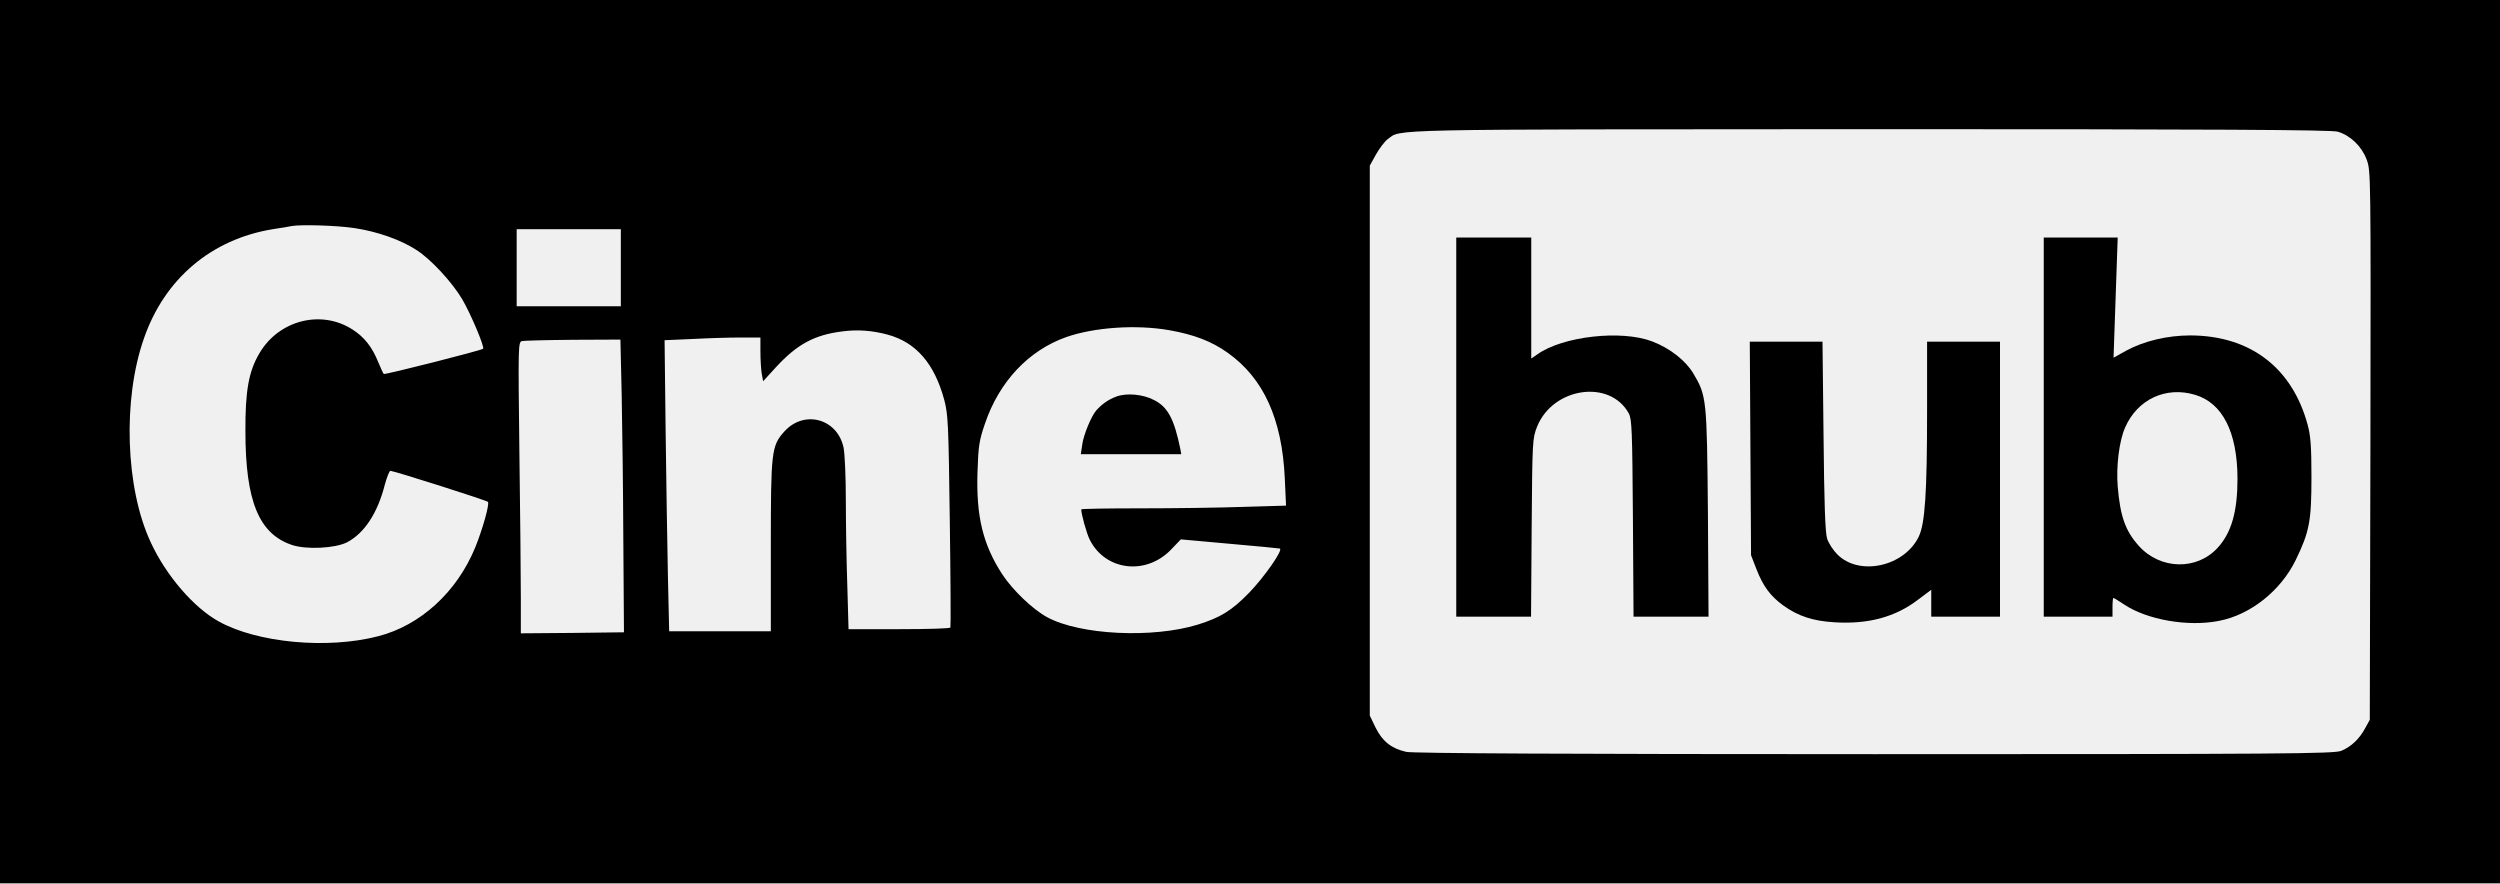
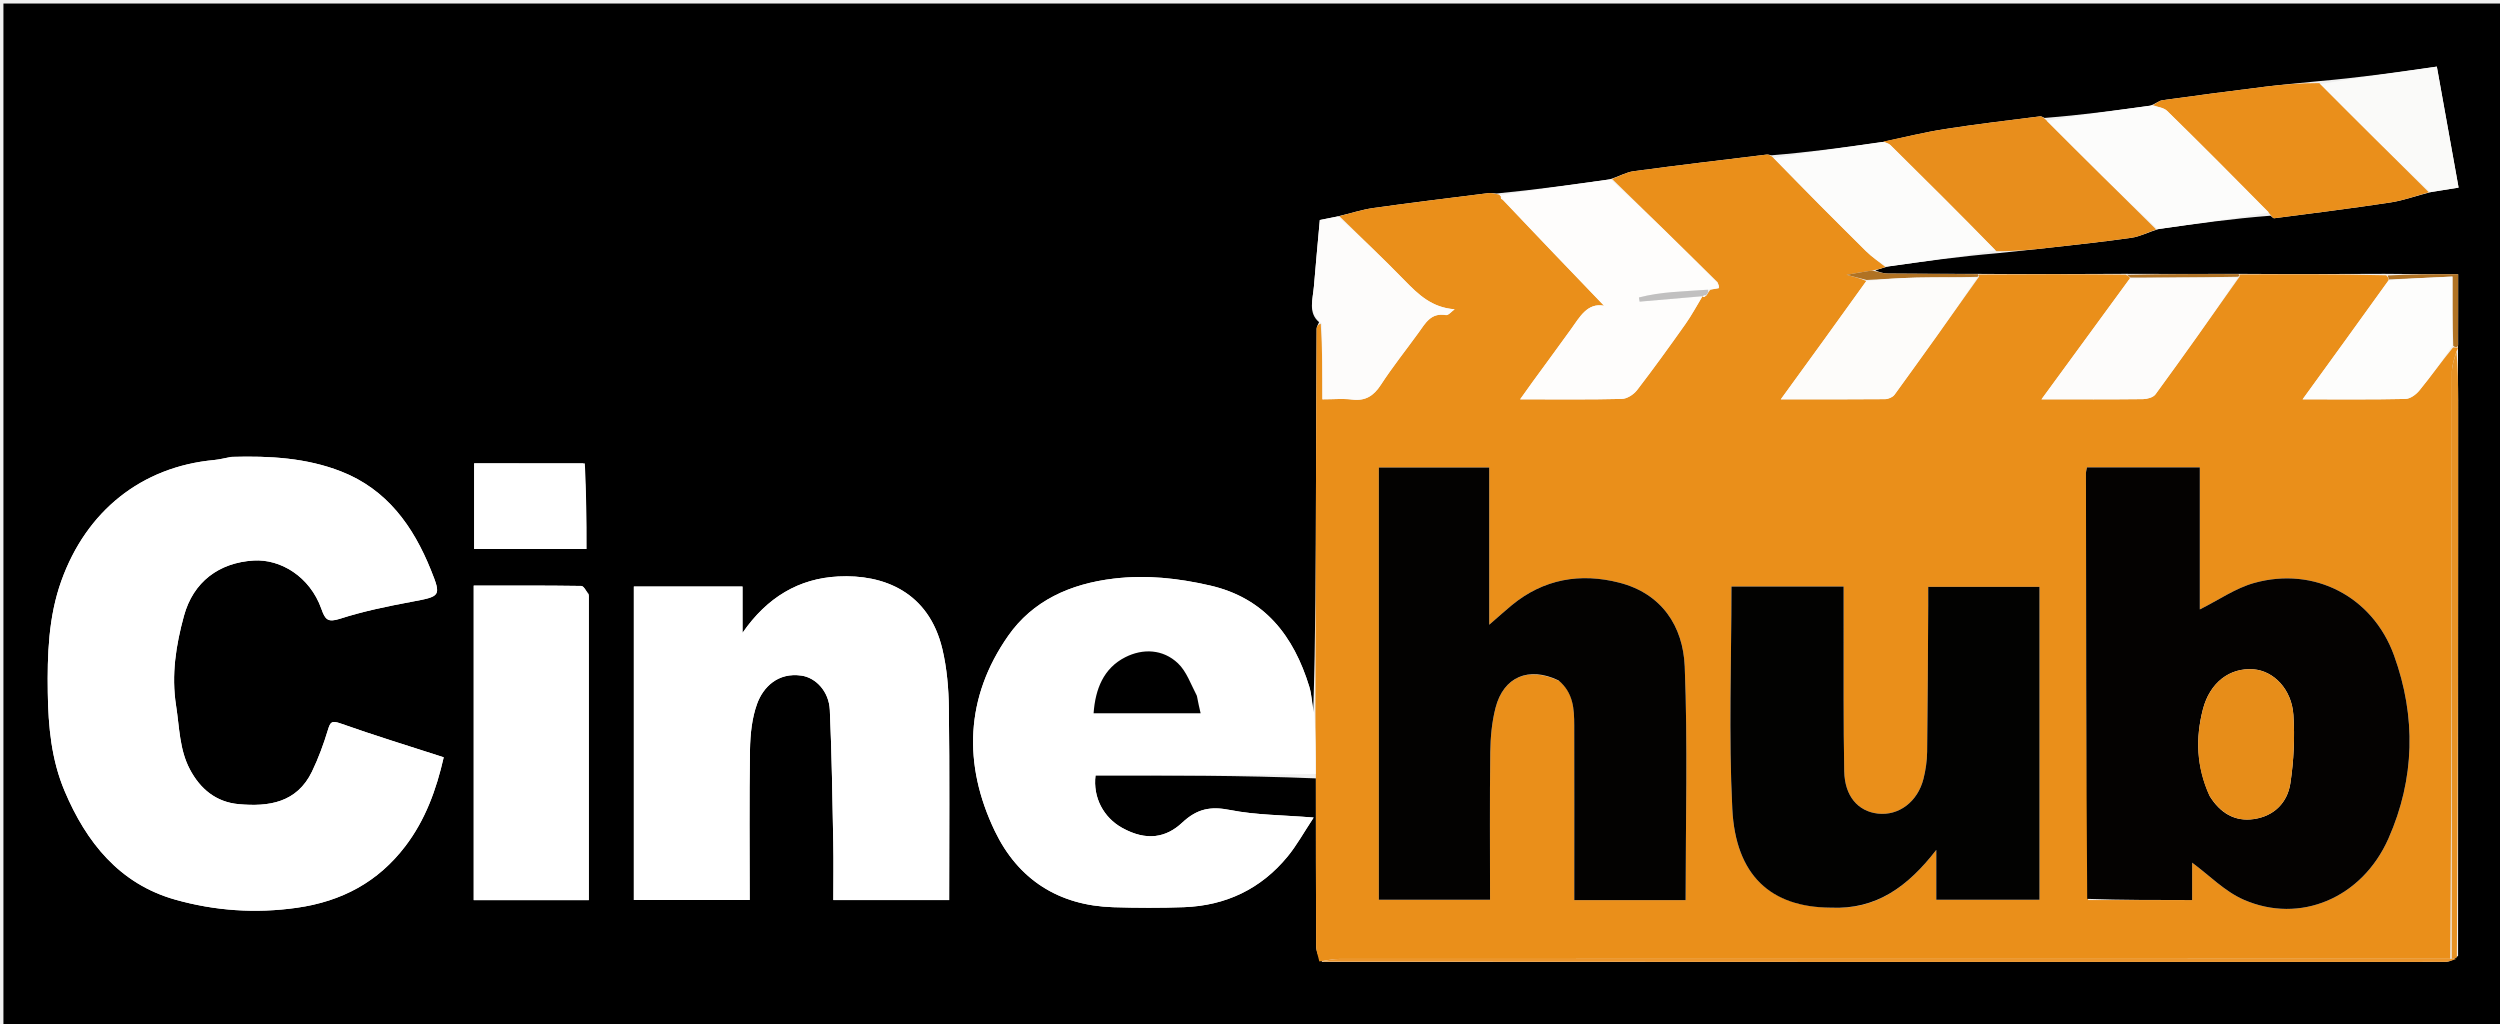
- <svg xmlns="http://www.w3.org/2000/svg" version="1.0" width="1200pt" height="424pt" viewBox="0 0 1200 424" preserveAspectRatio="xMidYMid meet">
-   <g transform="translate(0,424) scale(0.1,-0.1)" fill="#000000" stroke="none">
-     <path d="M0 2120 l0 -2120 6000 0 6000 0 0 2120 0 2120 -6000 0 -6000 0 0 -2120z m11221 1488 c61 -18 115 -70 139 -134 20 -55 20 -60 18 -1372 l-3 -1317 -22 -40 c-27 -51 -68 -90 -115 -109 -33 -14 -271 -16 -2240 -16 -1467 0 -2218 4 -2248 11 -71 16 -114 50 -147 116 l-28 58 0 1320 0 1320 30 54 c17 30 42 63 56 73 67 49 -49 47 2313 48 1648 0 2219 -3 2247 -12z m-9519 -463 c108 -16 222 -56 297 -105 68 -43 171 -154 220 -237 40 -68 108 -229 100 -237 -8 -8 -473 -126 -477 -121 -3 3 -15 29 -27 58 -29 72 -67 120 -124 156 -150 96 -353 44 -446 -115 -51 -86 -68 -180 -67 -374 0 -336 65 -493 224 -546 69 -23 207 -16 264 13 83 44 146 139 181 276 10 37 22 67 27 67 16 0 460 -141 468 -149 9 -9 -26 -133 -61 -219 -88 -214 -263 -374 -466 -426 -243 -63 -579 -32 -765 71 -121 67 -254 222 -327 381 -121 260 -135 685 -32 978 99 286 324 476 619 524 41 6 82 13 90 15 44 8 218 3 302 -10z m1278 -190 l0 -185 -250 0 -250 0 0 185 0 185 250 0 250 0 0 -185z m2633 -300 c118 -21 203 -53 281 -109 171 -122 260 -317 273 -602 l6 -131 -204 -6 c-112 -4 -333 -7 -491 -7 -159 0 -288 -2 -288 -5 0 -23 26 -117 41 -146 75 -149 270 -172 390 -47 l47 49 233 -21 c129 -11 237 -22 242 -23 18 -5 -75 -138 -148 -213 -84 -86 -137 -118 -245 -152 -218 -67 -565 -50 -723 35 -70 38 -166 130 -216 206 -93 143 -126 279 -119 491 4 125 8 152 36 233 68 201 209 351 390 415 135 47 335 61 495 33z m-1353 -21 c137 -37 225 -139 272 -312 19 -71 21 -115 27 -582 4 -278 5 -508 3 -512 -2 -5 -112 -8 -246 -8 l-243 0 -6 212 c-4 116 -7 300 -7 409 0 110 -5 222 -11 251 -30 139 -189 182 -284 77 -62 -69 -65 -95 -65 -551 l0 -408 -244 0 -244 0 -6 263 c-3 144 -8 458 -11 698 l-5 436 137 6 c75 4 178 7 230 7 l93 0 0 -67 c0 -38 3 -85 6 -105 l7 -38 63 69 c101 109 183 153 315 170 75 10 143 5 219 -15z m-1276 -286 c3 -145 7 -461 8 -703 l3 -440 -247 -3 -248 -2 0 173 c0 96 -3 410 -7 699 -6 512 -6 526 13 531 10 2 121 5 245 6 l227 1 6 -262z" />
-     <path d="M6990 2190 l0 -910 179 0 180 0 3 428 c3 417 4 428 26 484 76 189 349 229 440 64 15 -28 17 -80 20 -503 l3 -473 180 0 180 0 -3 498 c-5 550 -6 562 -71 671 -37 61 -112 120 -196 152 -148 57 -430 25 -552 -62 l-29 -20 0 290 0 291 -180 0 -180 0 0 -910z" />
-     <path d="M9810 2190 l0 -910 165 0 165 0 0 45 c0 25 2 45 4 45 3 0 26 -14 51 -31 110 -74 308 -109 457 -79 150 29 295 144 367 291 66 136 76 186 76 399 0 145 -4 199 -18 250 -74 275 -276 429 -563 430 -111 0 -223 -27 -308 -73 l-61 -34 10 289 10 288 -177 0 -178 0 0 -910z m726 155 c132 -39 203 -179 204 -401 0 -158 -28 -259 -94 -332 -100 -111 -276 -107 -379 7 -65 72 -90 142 -102 286 -8 96 7 220 36 284 59 134 195 198 335 156z" />
-     <path d="M8402 2088 l3 -513 26 -67 c32 -82 66 -128 127 -173 73 -53 145 -76 248 -82 162 -10 291 25 400 108 l64 48 0 -64 0 -65 165 0 165 0 0 660 0 660 -175 0 -175 0 0 -332 c0 -396 -10 -541 -40 -604 -70 -144 -286 -191 -391 -85 -20 20 -42 54 -49 76 -9 29 -14 171 -17 493 l-5 452 -175 0 -174 0 3 -512z" />
-     <path d="M5357 2336 c-37 -14 -67 -35 -95 -66 -24 -28 -60 -115 -67 -162 l-7 -48 241 0 241 0 -4 23 c-30 147 -61 204 -127 237 -53 28 -133 35 -182 16z" />
-   </g>
+ <svg xmlns="http://www.w3.org/2000/svg" version="1.1" id="Layer_1" x="0px" y="0px" width="100%" viewBox="0 0 777 318" enable-background="new 0 0 777 318" xml:space="preserve">
+   <path fill="#000000" opacity="1" stroke="none" d=" M583,319   C388.711,319 194.922,319 1.066,319   C1.066,213.068 1.066,107.137 1.066,1.103   C260,1.103 519,1.103 777.978,1.103   C777.978,107.078 777.978,213.039 777.978,319   C713.137,319 648.318,319 583,319  M763.974,297.072   C763.982,239.544 763.996,182.016 763.992,124.489   C763.992,119.338 763.883,114.188 763.941,108.539   C763.913,108.371 763.886,108.202 763.994,107.101   C763.994,99.857 763.994,92.613 763.994,85.213   C756.173,85.213 749.077,85.213 741.052,85.105   C726.061,85.168 711.07,85.232 695.147,85.112   C683.764,85.141 672.38,85.171 660.065,85.104   C645.072,85.177 630.079,85.25 614.157,85.119   C604.992,85.097 595.827,85.117 586.662,85.008   C585.149,84.991 583.643,84.409 582.849,84.022   C583.896,83.684 584.943,83.347 586.784,82.783   C597.911,81.25 609.037,79.718 620.761,78.699   C626.246,78.121 631.735,77.581 637.214,76.955   C645.638,75.994 654.075,75.108 662.464,73.898   C665.09,73.519 667.58,72.201 670.983,71.151   C682.43,69.548 693.876,67.945 705.686,67.04   C706.072,67.317 706.496,67.876 706.841,67.831   C718.901,66.252 730.974,64.748 742.997,62.916   C747.024,62.303 750.921,60.835 755.696,59.664   C758.415,59.226 761.134,58.788 764.126,58.306   C761.845,45.617 759.653,33.423 757.366,20.706   C744.986,22.461 733.041,24.154 720.382,25.25   C714.908,25.811 709.422,26.277 703.963,26.954   C693.32,28.273 682.687,29.678 672.065,31.149   C671.044,31.291 670.123,32.154 668.27,32.871   C657.513,34.321 646.756,35.771 635.454,36.654   C634.996,36.48 634.511,36.107 634.082,36.162   C624.267,37.421 614.432,38.559 604.657,40.084   C598.177,41.094 591.785,42.67 584.511,44.256   C573.451,45.776 562.392,47.297 550.577,48.266   C550.086,48.186 549.58,47.987 549.106,48.044   C535.315,49.727 521.517,51.361 507.749,53.213   C505.446,53.523 503.272,54.797 500.188,55.785   C488.773,57.368 477.359,58.95 465.116,60.141   C464.292,60.094 463.452,59.918 462.647,60.019   C450.719,61.521 438.784,62.968 426.88,64.643   C423.298,65.148 419.809,66.312 415.471,67.329   C413.736,67.677 412,68.025 410.198,68.386   C409.569,75.434 408.929,82.187 408.375,88.948   C408.048,92.939 406.483,97.235 409.967,100.12   C409.702,100.807 409.208,101.492 409.204,102.18   C409.106,118.489 409.053,134.797 409.008,151.106   C408.944,174.74 408.893,198.373 408.131,221.615   C407.751,218.88 407.73,216.035 406.931,213.43   C402.086,197.646 393.063,185.865 376.046,181.97   C366.172,179.71 356.349,178.609 346.101,179.842   C332.61,181.464 320.973,186.7 313.332,197.63   C300.003,216.698 299.236,237.562 309.203,258.31   C316.432,273.357 329.053,281.445 345.998,281.962   C353.319,282.186 360.661,282.222 367.979,281.951   C380.978,281.47 391.883,276.298 400.174,266.21   C403.031,262.733 405.227,258.712 408.284,254.094   C398.612,253.308 390.329,253.336 382.365,251.759   C376.262,250.55 372.096,251.316 367.402,255.706   C362.495,260.294 356.404,261.558 348.745,257.293   C342.964,254.074 339.636,247.827 340.489,240.992   C363.247,240.992 386.041,240.992 408.981,241.92   C408.989,259.271 408.971,276.622 409.052,293.972   C409.059,295.589 409.698,297.203 410.964,298.97   C527.281,298.98 643.599,298.993 759.916,298.958   C761.221,298.958 762.526,298.333 763.974,297.072  M71.777,142   C70.029,142.334 68.294,142.812 66.53,142.978   C43.912,145.097 26.846,158.857 19.07,180.514   C15.049,191.713 14.686,203.438 14.853,215.293   C15.001,225.837 15.976,236.125 20.074,245.833   C26.816,261.8 37.127,274.711 54.461,279.606   C66.745,283.074 79.422,283.976 92.325,282.126   C106.246,280.131 117.5,274.127 125.993,262.972   C132.219,254.793 135.627,245.381 137.905,235.367   C127.145,231.882 116.416,228.601 105.852,224.856   C103.087,223.876 102.668,224.389 101.911,226.877   C100.568,231.293 98.964,235.682 96.955,239.833   C92.267,249.513 83.501,250.795 74.149,249.929   C67.177,249.284 62.245,245.248 59.003,239.097   C55.733,232.893 55.787,226.07 54.73,219.361   C53.203,209.67 54.702,200.473 57.161,191.448   C60.056,180.819 68.072,174.869 78.822,174.208   C87.101,173.698 96.316,179.114 99.902,189.279   C101.054,192.542 101.856,193.536 105.674,192.304   C112.848,189.99 120.309,188.462 127.737,187.065   C136.94,185.335 137.25,185.427 133.923,177.162   C128.44,163.538 120.266,152.079 105.967,146.509   C95.3,142.352 84.059,141.65 71.777,142  M197,232.5   C197,248.259 197,264.018 197,279.718   C209.303,279.718 221.039,279.718 233,279.718   C233,263.967 232.834,248.494 233.098,233.028   C233.18,228.215 233.693,223.155 235.325,218.689   C237.191,213.583 241.76,208.915 249.091,209.977   C253.552,210.623 257.648,214.857 257.911,220.707   C258.526,234.428 258.709,248.169 258.981,261.904   C259.098,267.842 259,273.784 259,279.748   C271.242,279.748 282.978,279.748 295,279.748   C295,259.704 295.155,239.908 294.908,220.117   C294.831,213.96 294.3,207.664 292.877,201.694   C288.66,183.999 274.661,178.439 260.491,179.17   C248.385,179.794 238.453,185.555 230.772,196.702   C230.772,191.016 230.772,186.601 230.772,182.292   C219.344,182.292 208.274,182.292 197,182.292   C197,198.888 197,215.194 197,232.5  M182.999,184.678   C182.222,183.786 181.455,182.129 180.664,182.117   C169.555,181.947 158.442,182.002 147.231,182.002   C147.231,214.862 147.231,247.265 147.231,279.766   C159.2,279.766 170.938,279.766 183,279.766   C183,248.239 183,216.946 182.999,184.678  M181.29,144.004   C169.879,144.004 158.467,144.004 147.365,144.004   C147.365,153.468 147.365,162.211 147.365,170.631   C159.472,170.631 171.212,170.631 182.256,170.631   C182.256,161.523 182.256,152.79 181.29,144.004  z" />
+   <path fill="#EA8F1A" opacity="1" stroke="none" d=" M410.044,298.819   C409.698,297.203 409.059,295.589 409.052,293.972   C408.971,276.622 408.989,259.271 408.972,240.992   C408.921,234.045 408.878,228.026 408.836,222.007   C408.893,198.373 408.944,174.74 409.008,151.106   C409.053,134.797 409.106,118.489 409.204,102.18   C409.208,101.492 409.702,100.807 410.486,100.618   C411.005,108.696 411.005,116.275 411.005,124.11   C414.588,124.11 417.436,123.833 420.208,124.175   C424.374,124.688 426.923,123.057 429.176,119.594   C432.797,114.028 436.961,108.815 440.861,103.429   C442.989,100.49 444.707,97.105 449.382,97.927   C450.158,98.063 451.187,96.759 452.1,96.121   C444.995,95.616 440.772,91.498 436.514,87.125   C429.907,80.339 423.037,73.811 416.278,67.174   C419.809,66.312 423.298,65.148 426.88,64.643   C438.784,62.968 450.719,61.521 462.647,60.019   C463.452,59.918 464.292,60.094 465.745,60.461   C466.374,60.78 466.609,61.214 466.459,61.365   C466.463,61.796 466.699,61.933 467.167,62.228   C477.772,73.408 488.229,84.288 498.538,95.015   C493.343,94.042 490.997,98.513 488.198,102.408   C484.316,107.81 480.359,113.16 476.442,118.538   C475.256,120.166 474.097,121.814 472.457,124.109   C483.782,124.109 493.926,124.232 504.062,123.984   C505.686,123.945 507.746,122.616 508.791,121.257   C513.961,114.537 518.921,107.651 523.821,100.729   C525.77,97.975 527.374,94.977 529.107,92.06   C529.078,92.029 529.022,92.091 529.314,92.28   C529.779,92.314 529.951,92.158 530.37,91.856   C530.831,91.178 531.046,90.647 531.605,90.058   C532.628,89.854 533.308,89.708 534.258,89.577   C534.349,89.072 534.17,88.551 533.843,87.731   C522.809,76.83 511.924,66.228 501.039,55.626   C503.272,54.797 505.446,53.523 507.749,53.213   C521.517,51.361 535.315,49.727 549.106,48.044   C549.58,47.987 550.086,48.186 550.916,48.831   C560.808,58.954 570.333,68.541 579.942,78.043   C581.789,79.87 583.966,81.362 585.99,83.009   C584.943,83.347 583.896,83.684 582.082,84.048   C578.912,84.51 576.51,84.945 573.933,85.412   C576.19,85.996 578.17,86.507 580.045,87.355   C571.299,99.584 562.657,111.478 553.474,124.115   C564.981,124.115 575.421,124.152 585.859,124.054   C586.865,124.045 588.242,123.466 588.809,122.687   C597.6,110.607 606.286,98.452 615.037,86.068   C615.079,85.822 615.087,85.323 615.087,85.323   C630.079,85.25 645.072,85.177 660.683,85.369   C661.585,85.842 661.869,86.05 661.978,86.53   C652.865,99.014 643.928,111.225 634.497,124.113   C645.81,124.113 655.932,124.167 666.052,124.047   C667.371,124.032 669.218,123.518 669.911,122.57   C678.709,110.534 687.341,98.377 696.046,86.012   C696.076,85.775 696.079,85.296 696.079,85.296   C711.07,85.232 726.061,85.168 741.643,85.566   C742.322,86.298 742.41,86.568 742.373,87.132   C733.542,99.435 724.837,111.443 715.654,124.112   C727.017,124.112 737.307,124.217 747.589,123.994   C749.064,123.962 750.879,122.655 751.896,121.413   C755.462,117.06 758.748,112.478 762.427,107.974   C763.095,107.989 763.477,108.011 763.858,108.034   C763.886,108.202 763.913,108.371 763.559,109.001   C762.785,111.513 762.052,113.562 762.049,115.612   C761.987,176.406 761.997,237.2 761.527,297.997   C646.145,297.999 531.23,297.995 416.316,298.034   C414.225,298.035 412.135,298.546 410.044,298.819  M648.979,279.737   C659.574,279.737 670.17,279.737 681.31,279.737   C681.31,275.412 681.31,271.388 681.31,268.114   C686.625,272.028 691.425,277.03 697.29,279.606   C714.834,287.311 734.136,279.124 742.325,260.622   C750.55,242.037 750.957,222.734 744.066,203.715   C737.413,185.354 719.23,176.014 700.647,181.17   C694.798,182.793 689.53,186.508 683.699,189.413   C683.699,174.93 683.699,160.193 683.699,145.264   C671.698,145.264 660.176,145.264 648.648,145.264   C648.488,146.094 648.315,146.571 648.316,147.049   C648.343,191.032 648.384,235.016 648.979,279.737  M484.699,211.698   C489.014,215.332 489.257,220.358 489.27,225.399   C489.312,241.731 489.286,258.063 489.286,274.395   C489.286,276.167 489.286,277.939 489.286,279.758   C501.235,279.758 512.509,279.758 523.892,279.758   C523.892,255.404 524.566,231.269 523.616,207.197   C523.119,194.626 516.464,184.478 503.267,181.092   C491.207,177.997 479.787,179.926 469.887,188.074   C467.771,189.815 465.741,191.661 462.848,194.173   C462.848,177.1 462.848,161.07 462.848,145.307   C451.045,145.307 439.812,145.307 428.547,145.307   C428.547,190.316 428.547,234.912 428.547,279.632   C440.182,279.632 451.553,279.632 463.104,279.632   C463.104,264.102 462.981,248.942 463.178,233.785   C463.237,229.165 463.665,224.426 464.815,219.97   C467.29,210.375 475.138,207.019 484.699,211.698  M569.475,282.101   C583.185,282.747 592.921,275.586 601.799,264.148   C601.799,270.419 601.799,274.985 601.799,279.647   C612.791,279.647 623.337,279.647 633.872,279.647   C633.872,247.026 633.872,214.759 633.872,182.393   C622.286,182.393 610.932,182.393 599.29,182.393   C599.29,184.594 599.3,186.41 599.289,188.225   C599.194,203.381 599.149,218.537 598.949,233.692   C598.911,236.493 598.5,239.351 597.812,242.069   C596.001,249.225 590.104,253.598 583.645,252.865   C577.457,252.162 573.342,247.45 573.191,239.709   C572.901,224.884 573.037,210.052 573.002,195.223   C572.991,190.942 573,186.661 573,182.285   C561.069,182.285 549.67,182.285 538.136,182.285   C538.136,205.526 537.241,228.529 538.401,251.428   C539.446,272.064 550.335,281.995 569.475,282.101  z" />
+   <path fill="#FFFFFF" opacity="1" stroke="none" d=" M72.251,142   C84.059,141.65 95.3,142.352 105.967,146.509   C120.266,152.079 128.44,163.538 133.923,177.162   C137.25,185.427 136.94,185.335 127.737,187.065   C120.309,188.462 112.848,189.99 105.674,192.304   C101.856,193.536 101.054,192.542 99.902,189.279   C96.316,179.114 87.101,173.698 78.822,174.208   C68.072,174.869 60.056,180.819 57.161,191.448   C54.702,200.473 53.203,209.67 54.73,219.361   C55.787,226.07 55.733,232.893 59.003,239.097   C62.245,245.248 67.177,249.284 74.149,249.929   C83.501,250.795 92.267,249.513 96.955,239.833   C98.964,235.682 100.568,231.293 101.911,226.877   C102.668,224.389 103.087,223.876 105.852,224.856   C116.416,228.601 127.145,231.882 137.905,235.367   C135.627,245.381 132.219,254.793 125.993,262.972   C117.5,274.127 106.246,280.131 92.325,282.126   C79.422,283.976 66.745,283.074 54.461,279.606   C37.127,274.711 26.816,261.8 20.074,245.833   C15.976,236.125 15.001,225.837 14.853,215.293   C14.686,203.438 15.049,191.713 19.07,180.514   C26.846,158.857 43.912,145.097 66.53,142.978   C68.294,142.812 70.029,142.334 72.251,142  z" />
+   <path fill="#FFFFFF" opacity="1" stroke="none" d=" M408.484,221.811   C408.878,228.026 408.921,234.045 408.899,240.528   C386.041,240.992 363.247,240.992 340.489,240.992   C339.636,247.827 342.964,254.074 348.745,257.293   C356.404,261.558 362.495,260.294 367.402,255.706   C372.096,251.316 376.262,250.55 382.365,251.759   C390.329,253.336 398.612,253.308 408.284,254.094   C405.227,258.712 403.031,262.733 400.174,266.21   C391.883,276.298 380.978,281.47 367.979,281.951   C360.661,282.222 353.319,282.186 345.998,281.962   C329.053,281.445 316.432,273.357 309.203,258.31   C299.236,237.562 300.003,216.698 313.332,197.63   C320.973,186.7 332.61,181.464 346.101,179.842   C356.349,178.609 366.172,179.71 376.046,181.97   C393.063,185.865 402.086,197.646 406.931,213.43   C407.73,216.035 407.751,218.88 408.484,221.811  M371.975,215.85   C370.065,212.575 368.754,208.668 366.114,206.163   C361.449,201.736 355.212,201.503 349.768,204.25   C342.962,207.684 340.426,214.201 339.893,221.693   C351.203,221.693 362.046,221.693 373.148,221.693   C372.711,219.793 372.355,218.243 371.975,215.85  z" />
+   <path fill="#FFFFFF" opacity="1" stroke="none" d=" M197,232   C197,215.194 197,198.888 197,182.292   C208.274,182.292 219.344,182.292 230.772,182.292   C230.772,186.601 230.772,191.016 230.772,196.702   C238.453,185.555 248.385,179.794 260.491,179.17   C274.661,178.439 288.66,183.999 292.877,201.694   C294.3,207.664 294.831,213.96 294.908,220.117   C295.155,239.908 295,259.704 295,279.748   C282.978,279.748 271.242,279.748 259,279.748   C259,273.784 259.098,267.842 258.981,261.904   C258.709,248.169 258.526,234.428 257.911,220.707   C257.648,214.857 253.552,210.623 249.091,209.977   C241.76,208.915 237.191,213.583 235.325,218.689   C233.693,223.155 233.18,228.215 233.098,233.028   C232.834,248.494 233,263.967 233,279.718   C221.039,279.718 209.303,279.718 197,279.718   C197,264.018 197,248.259 197,232  z" />
+   <path fill="#FFFFFF" opacity="1" stroke="none" d=" M183,185.165   C183,216.946 183,248.239 183,279.766   C170.938,279.766 159.2,279.766 147.231,279.766   C147.231,247.265 147.231,214.862 147.231,182.002   C158.442,182.002 169.555,181.947 180.664,182.117   C181.455,182.129 182.222,183.786 183,185.165  z" />
+   <path fill="#FEFDFC" opacity="1" stroke="none" d=" M533.988,89.562   C533.308,89.708 532.628,89.854 531.141,89.991   C523.31,90.584 516.196,90.657 509.382,92.458   C509.451,92.889 509.521,93.32 509.59,93.751   C516.105,93.198 522.62,92.644 529.135,92.091   C527.374,94.977 525.77,97.975 523.821,100.729   C518.921,107.651 513.961,114.537 508.791,121.257   C507.746,122.616 505.686,123.945 504.062,123.984   C493.926,124.232 483.782,124.109 472.457,124.109   C474.097,121.814 475.256,120.166 476.442,118.538   C480.359,113.16 484.316,107.81 488.198,102.408   C490.997,98.513 493.343,94.042 498.538,95.015   C488.229,84.288 477.772,73.408 467.128,62.093   C466.879,61.472 466.769,61.325 466.609,61.214   C466.609,61.214 466.374,60.78 466.159,60.656   C477.359,58.95 488.773,57.368 500.614,55.706   C511.924,66.228 522.809,76.83 533.844,87.986   C533.992,88.881 533.99,89.222 533.988,89.562  z" />
+   <path fill="#E88E1C" opacity="1" stroke="none" d=" M585.354,43.992   C591.785,42.67 598.177,41.094 604.657,40.084   C614.432,38.559 624.267,37.421 634.082,36.162   C634.511,36.107 634.996,36.48 635.855,37.237   C647.548,48.984 658.84,60.148 670.132,71.313   C667.58,72.201 665.09,73.519 662.464,73.898   C654.075,75.108 645.638,75.994 637.214,76.955   C631.735,77.581 626.246,78.121 620.475,78.078   C609.315,66.664 598.45,55.864 587.545,45.104   C586.99,44.556 586.092,44.355 585.354,43.992  z" />
+   <path fill="#EA8F1B" opacity="1" stroke="none" d=" M669.156,32.682   C670.123,32.154 671.044,31.291 672.065,31.149   C682.687,29.678 693.32,28.273 703.963,26.954   C709.422,26.277 714.908,25.811 720.828,25.826   C732.475,37.52 743.676,48.639 754.878,59.758   C750.921,60.835 747.024,62.303 742.997,62.916   C730.974,64.748 718.901,66.252 706.841,67.831   C706.496,67.876 706.072,67.317 705.365,66.404   C694.564,55.317 684.121,44.828 673.545,34.475   C672.499,33.451 670.638,33.26 669.156,32.682  z" />
+   <path fill="#FCFCFB" opacity="1" stroke="none" d=" M584.932,44.124   C586.092,44.355 586.99,44.556 587.545,45.104   C598.45,55.864 609.315,66.664 620.176,77.821   C609.037,79.718 597.911,81.25 586.387,82.896   C583.966,81.362 581.789,79.87 579.942,78.043   C570.333,68.541 560.808,58.954 551.293,49.107   C562.392,47.297 573.451,45.776 584.932,44.124  z" />
+   <path fill="#FCFCFB" opacity="1" stroke="none" d=" M668.713,32.777   C670.638,33.26 672.499,33.451 673.545,34.475   C684.121,44.828 694.564,55.317 705.184,66.055   C693.876,67.945 682.43,69.548 670.558,71.232   C658.84,60.148 647.548,48.984 636.127,37.52   C646.756,35.771 657.513,34.321 668.713,32.777  z" />
+   <path fill="#FDFCFB" opacity="1" stroke="none" d=" M415.874,67.251   C423.037,73.811 429.907,80.339 436.514,87.125   C440.772,91.498 444.995,95.616 452.1,96.121   C451.187,96.759 450.158,98.063 449.382,97.927   C444.707,97.105 442.989,100.49 440.861,103.429   C436.961,108.815 432.797,114.028 429.176,119.594   C426.923,123.057 424.374,124.688 420.208,124.175   C417.436,123.833 414.588,124.11 411.005,124.11   C411.005,116.275 411.005,108.696 410.89,100.69   C406.483,97.235 408.048,92.939 408.375,88.948   C408.929,82.187 409.569,75.434 410.198,68.386   C412,68.025 413.736,67.677 415.874,67.251  z" />
+   <path fill="#FFFFFF" opacity="1" stroke="none" d=" M181.773,144.03   C182.256,152.79 182.256,161.523 182.256,170.631   C171.212,170.631 159.472,170.631 147.365,170.631   C147.365,162.211 147.365,153.468 147.365,144.004   C158.467,144.004 169.879,144.004 181.773,144.03  z" />
+   <path fill="#FAFAF9" opacity="1" stroke="none" d=" M755.287,59.711   C743.676,48.639 732.475,37.52 721.185,26.124   C733.041,24.154 744.986,22.461 757.366,20.706   C759.653,33.423 761.845,45.617 764.126,58.306   C761.134,58.788 758.415,59.226 755.287,59.711  z" />
+   <path fill="#E79225" opacity="1" stroke="none" d=" M761.995,297.994   C761.997,237.2 761.987,176.406 762.049,115.612   C762.052,113.562 762.785,111.513 763.5,109.251   C763.883,114.188 763.992,119.338 763.992,124.489   C763.996,182.016 763.982,239.544 763.596,297.535   C762.811,297.997 762.403,297.995 761.995,297.994  z" />
+   <path fill="#EC952B" opacity="1" stroke="none" d=" M761.527,297.997   C762.403,297.995 762.811,297.997 763.525,297.999   C762.526,298.333 761.221,298.958 759.916,298.958   C643.599,298.993 527.281,298.98 410.504,298.894   C412.135,298.546 414.225,298.035 416.316,298.034   C531.23,297.995 646.145,297.999 761.527,297.997  z" />
+   <path fill="#B07223" opacity="1" stroke="none" d=" M763.926,107.567   C763.477,108.011 763.095,107.989 762.469,107.51   C762.224,100.19 762.224,93.326 762.224,85.961   C754.968,86.284 748.733,86.561 742.499,86.838   C742.41,86.568 742.322,86.298 742.107,85.62   C749.077,85.213 756.173,85.213 763.994,85.213   C763.994,92.613 763.994,99.857 763.926,107.567  z" />
+   <path fill="#B07223" opacity="1" stroke="none" d=" M614.622,85.221   C615.087,85.323 615.079,85.822 614.566,86.041   C607.967,86.257 601.879,86.152 595.795,86.28   C590.577,86.389 585.364,86.763 580.149,87.019   C578.17,86.507 576.19,85.996 573.933,85.412   C576.51,84.945 578.912,84.51 581.724,84.081   C583.643,84.409 585.149,84.991 586.662,85.008   C595.827,85.117 604.992,85.097 614.622,85.221  z" />
+   <path fill="#B07223" opacity="1" stroke="none" d=" M695.613,85.204   C696.079,85.296 696.076,85.775 695.573,86.01   C684.097,86.25 673.125,86.254 662.154,86.258   C661.869,86.05 661.585,85.842 661.149,85.417   C672.38,85.171 683.764,85.141 695.613,85.204  z" />
+   <path fill="#040201" opacity="1" stroke="none" d=" M648.701,279.369   C648.384,235.016 648.343,191.032 648.316,147.049   C648.315,146.571 648.488,146.094 648.648,145.264   C660.176,145.264 671.698,145.264 683.699,145.264   C683.699,160.193 683.699,174.93 683.699,189.413   C689.53,186.508 694.798,182.793 700.647,181.17   C719.23,176.014 737.413,185.354 744.066,203.715   C750.957,222.734 750.55,242.037 742.325,260.622   C734.136,279.124 714.834,287.311 697.29,279.606   C691.425,277.03 686.625,272.028 681.31,268.114   C681.31,271.388 681.31,275.412 681.31,279.737   C670.17,279.737 659.574,279.737 648.701,279.369  M686.824,247.495   C689.995,252.604 694.508,255.463 700.575,254.551   C706.854,253.608 710.962,249.389 711.857,243.391   C712.897,236.428 713.257,229.231 712.787,222.21   C712.251,214.19 706.643,208.506 700.387,208.025   C692.985,207.456 686.793,212.154 684.648,220.522   C682.364,229.431 682.61,238.295 686.824,247.495  z" />
+   <path fill="#030201" opacity="1" stroke="none" d=" M484.394,211.471   C475.138,207.019 467.29,210.375 464.815,219.97   C463.665,224.426 463.237,229.165 463.178,233.785   C462.981,248.942 463.104,264.102 463.104,279.632   C451.553,279.632 440.182,279.632 428.547,279.632   C428.547,234.912 428.547,190.316 428.547,145.307   C439.812,145.307 451.045,145.307 462.848,145.307   C462.848,161.07 462.848,177.1 462.848,194.173   C465.741,191.661 467.771,189.815 469.887,188.074   C479.787,179.926 491.207,177.997 503.267,181.092   C516.464,184.478 523.119,194.626 523.616,207.197   C524.566,231.269 523.892,255.404 523.892,279.758   C512.509,279.758 501.235,279.758 489.286,279.758   C489.286,277.939 489.286,276.167 489.286,274.395   C489.286,258.063 489.312,241.731 489.27,225.399   C489.257,220.358 489.014,215.332 484.394,211.471  z" />
+   <path fill="#020201" opacity="1" stroke="none" d=" M569.004,282.101   C550.335,281.995 539.446,272.064 538.401,251.428   C537.241,228.529 538.136,205.526 538.136,182.285   C549.67,182.285 561.069,182.285 573,182.285   C573,186.661 572.991,190.942 573.002,195.223   C573.037,210.052 572.901,224.884 573.191,239.709   C573.342,247.45 577.457,252.162 583.645,252.865   C590.104,253.598 596.001,249.225 597.812,242.069   C598.5,239.351 598.911,236.493 598.949,233.692   C599.149,218.537 599.194,203.381 599.289,188.225   C599.3,186.41 599.29,184.594 599.29,182.393   C610.932,182.393 622.286,182.393 633.872,182.393   C633.872,214.759 633.872,247.026 633.872,279.647   C623.337,279.647 612.791,279.647 601.799,279.647   C601.799,274.985 601.799,270.419 601.799,264.148   C592.921,275.586 583.185,282.747 569.004,282.101  z" />
+   <path fill="#FDFCFA" opacity="1" stroke="none" d=" M580.045,87.355   C585.364,86.763 590.577,86.389 595.795,86.28   C601.879,86.152 607.967,86.257 614.525,86.287   C606.286,98.452 597.6,110.607 588.809,122.687   C588.242,123.466 586.865,124.045 585.859,124.054   C575.421,124.152 564.981,124.115 553.474,124.115   C562.657,111.478 571.299,99.584 580.045,87.355  z" />
+   <path fill="#FDFCFB" opacity="1" stroke="none" d=" M661.978,86.53   C673.125,86.254 684.097,86.25 695.542,86.248   C687.341,98.377 678.709,110.534 669.911,122.57   C669.218,123.518 667.371,124.032 666.052,124.047   C655.932,124.167 645.81,124.113 634.497,124.113   C643.928,111.225 652.865,99.014 661.978,86.53  z" />
+   <path fill="#FDFDFC" opacity="1" stroke="none" d=" M742.373,87.132   C748.733,86.561 754.968,86.284 762.224,85.961   C762.224,93.326 762.224,100.19 762.182,107.518   C758.748,112.478 755.462,117.06 751.896,121.413   C750.879,122.655 749.064,123.962 747.589,123.994   C737.307,124.217 727.017,124.112 715.654,124.112   C724.837,111.443 733.542,99.435 742.373,87.132  z" />
+   <path fill="#C1C0C0" opacity="1" stroke="none" d=" M529.107,92.06   C522.62,92.644 516.105,93.198 509.59,93.751   C509.521,93.32 509.451,92.889 509.382,92.458   C516.196,90.657 523.31,90.584 530.797,90.049   C531.046,90.647 530.831,91.178 530.235,91.699   C529.576,91.823 529.299,91.957 529.022,92.091   C529.022,92.091 529.078,92.029 529.107,92.06  z" />
+   <path fill="#FDFCFB" opacity="1" stroke="none" d=" M534.258,89.577   C533.99,89.222 533.992,88.881 533.993,88.285   C534.17,88.551 534.349,89.072 534.258,89.577  z" />
+   <path fill="#FEFDFC" opacity="1" stroke="none" d=" M529.314,92.28   C529.299,91.957 529.576,91.823 529.988,91.846   C529.951,92.158 529.779,92.314 529.314,92.28  z" />
+   <path fill="#FDFCFB" opacity="1" stroke="none" d=" M466.459,61.365   C466.769,61.325 466.879,61.472 466.979,61.793   C466.699,61.933 466.463,61.796 466.459,61.365  z" />
+   <path fill="#000000" opacity="1" stroke="none" d=" M371.987,216.272   C372.355,218.243 372.711,219.793 373.148,221.693   C362.046,221.693 351.203,221.693 339.893,221.693   C340.426,214.201 342.962,207.684 349.768,204.25   C355.212,201.503 361.449,201.736 366.114,206.163   C368.754,208.668 370.065,212.575 371.987,216.272  z" />
+   <path fill="#E78D19" opacity="1" stroke="none" d=" M686.625,247.175   C682.61,238.295 682.364,229.431 684.648,220.522   C686.793,212.154 692.985,207.456 700.387,208.025   C706.643,208.506 712.251,214.19 712.787,222.21   C713.257,229.231 712.897,236.428 711.857,243.391   C710.962,249.389 706.854,253.608 700.575,254.551   C694.508,255.463 689.995,252.604 686.625,247.175  z" />
</svg>
